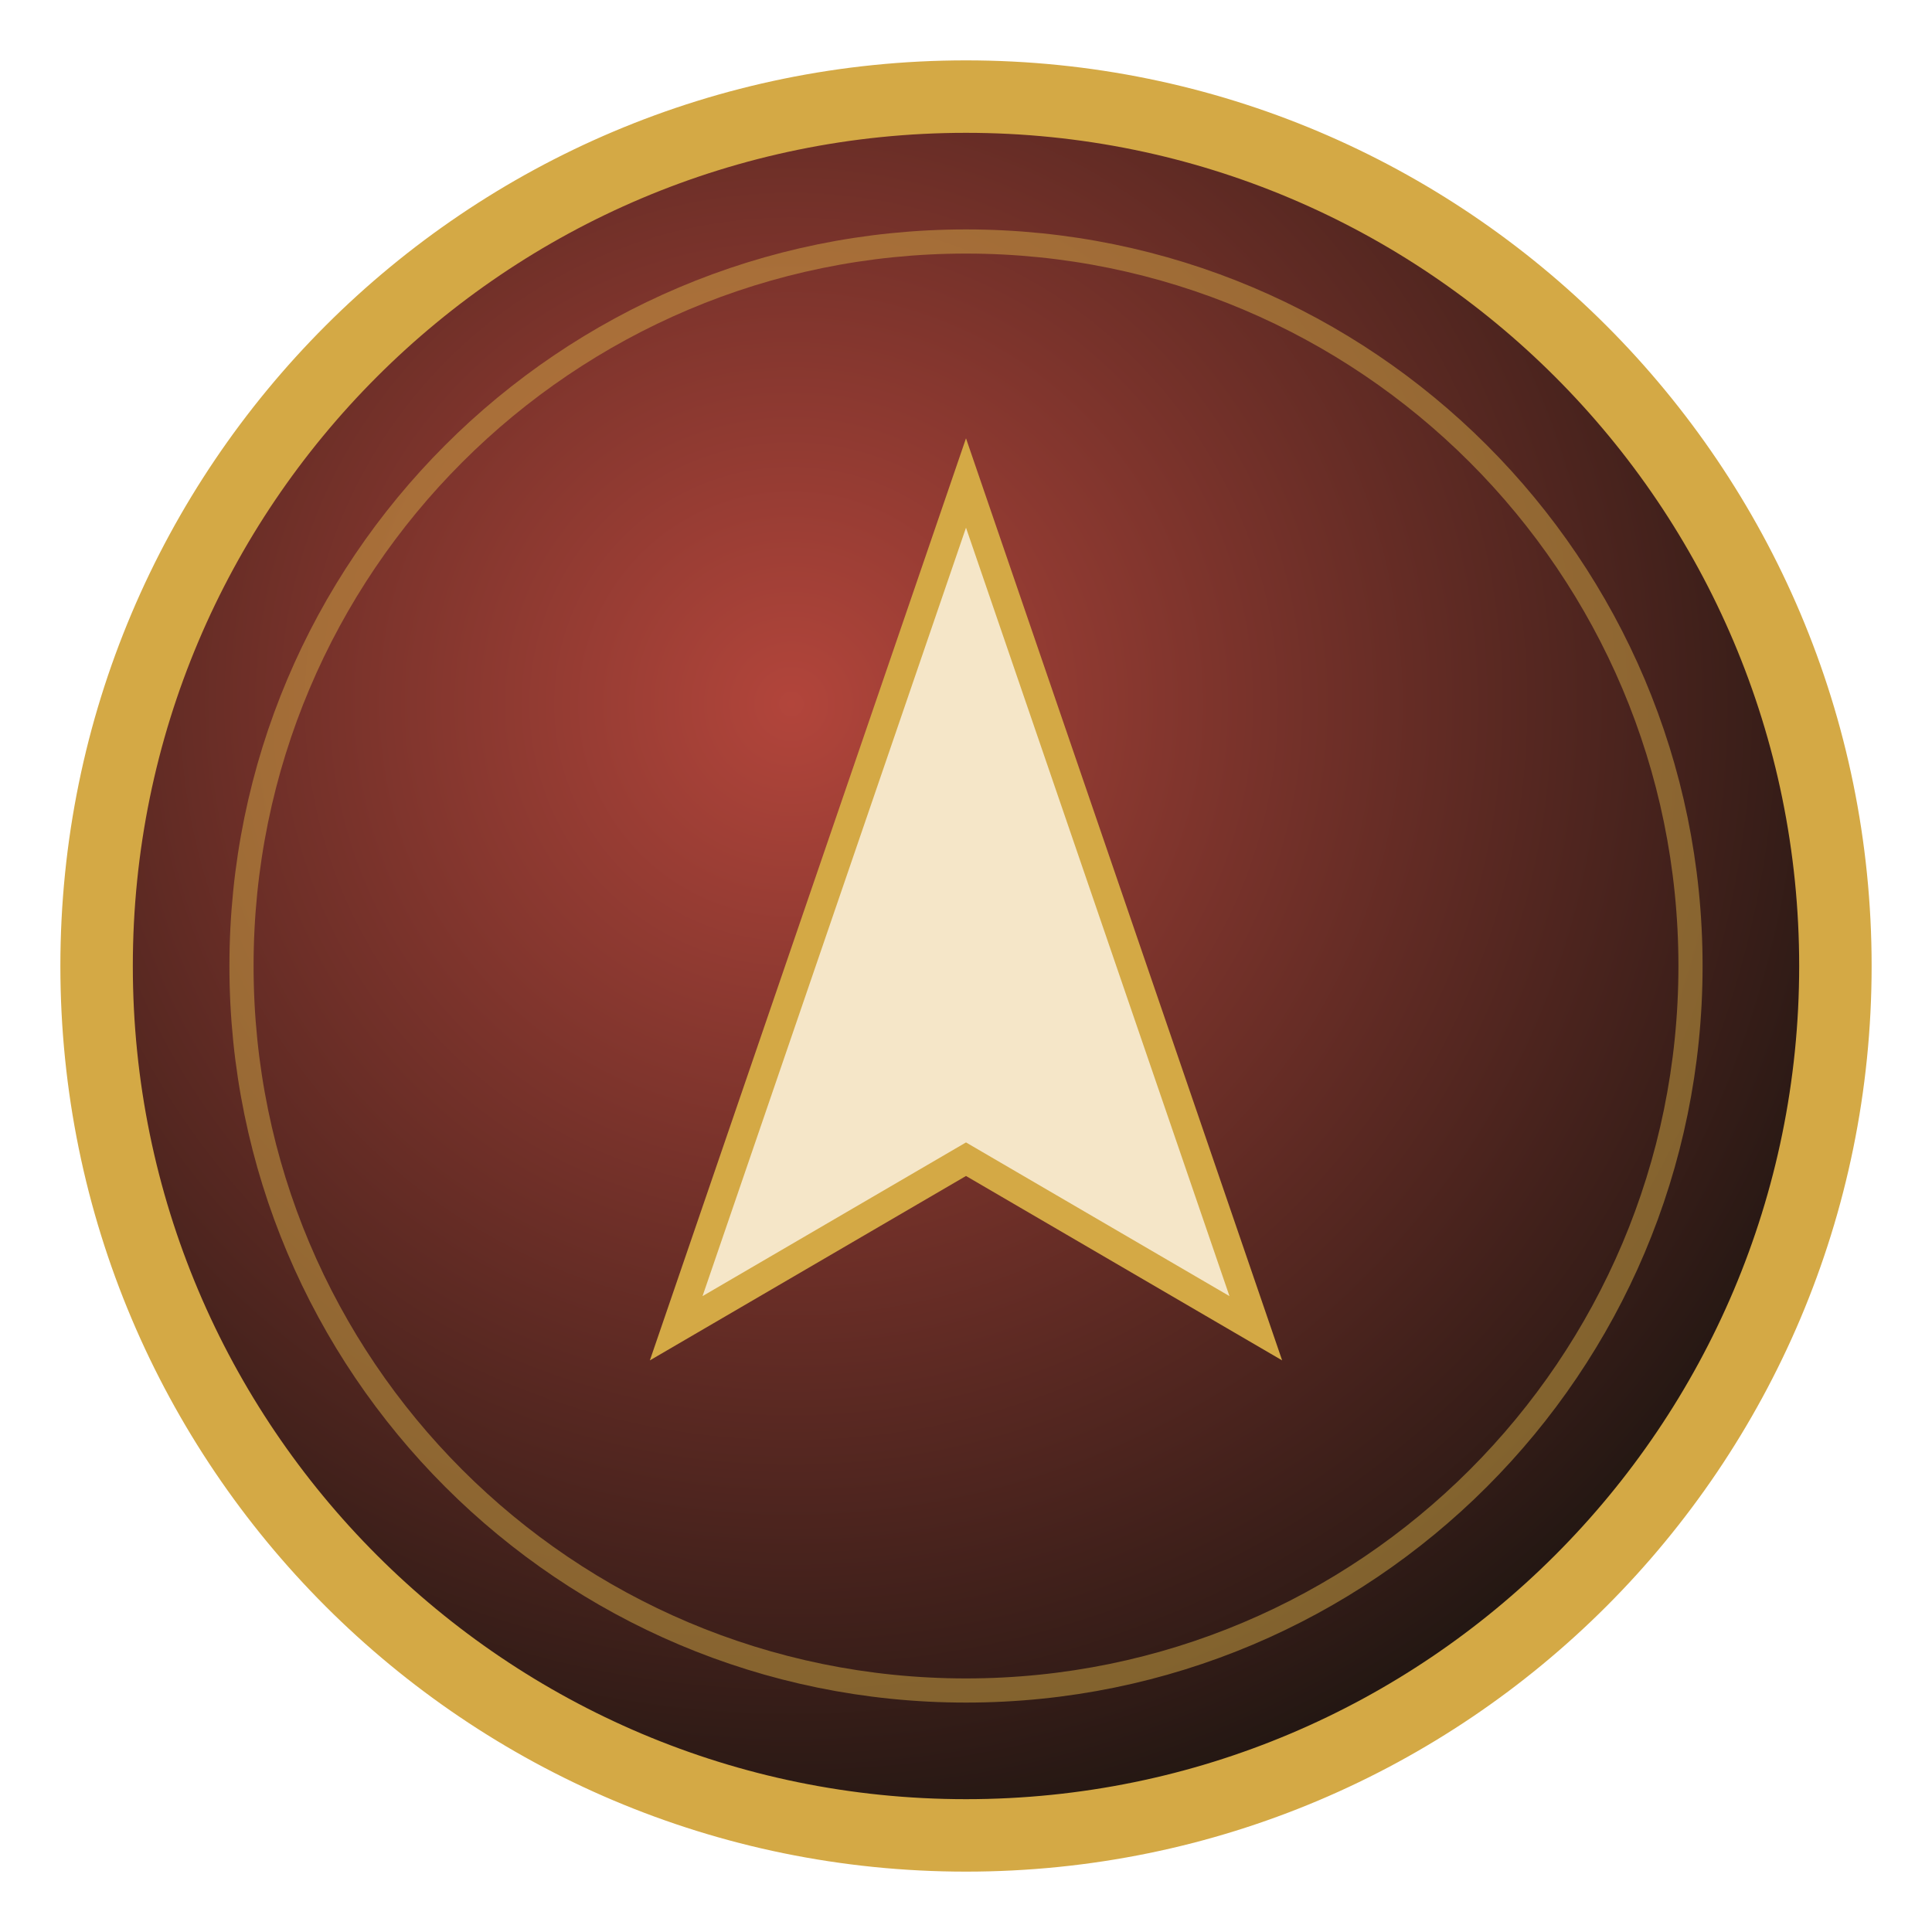
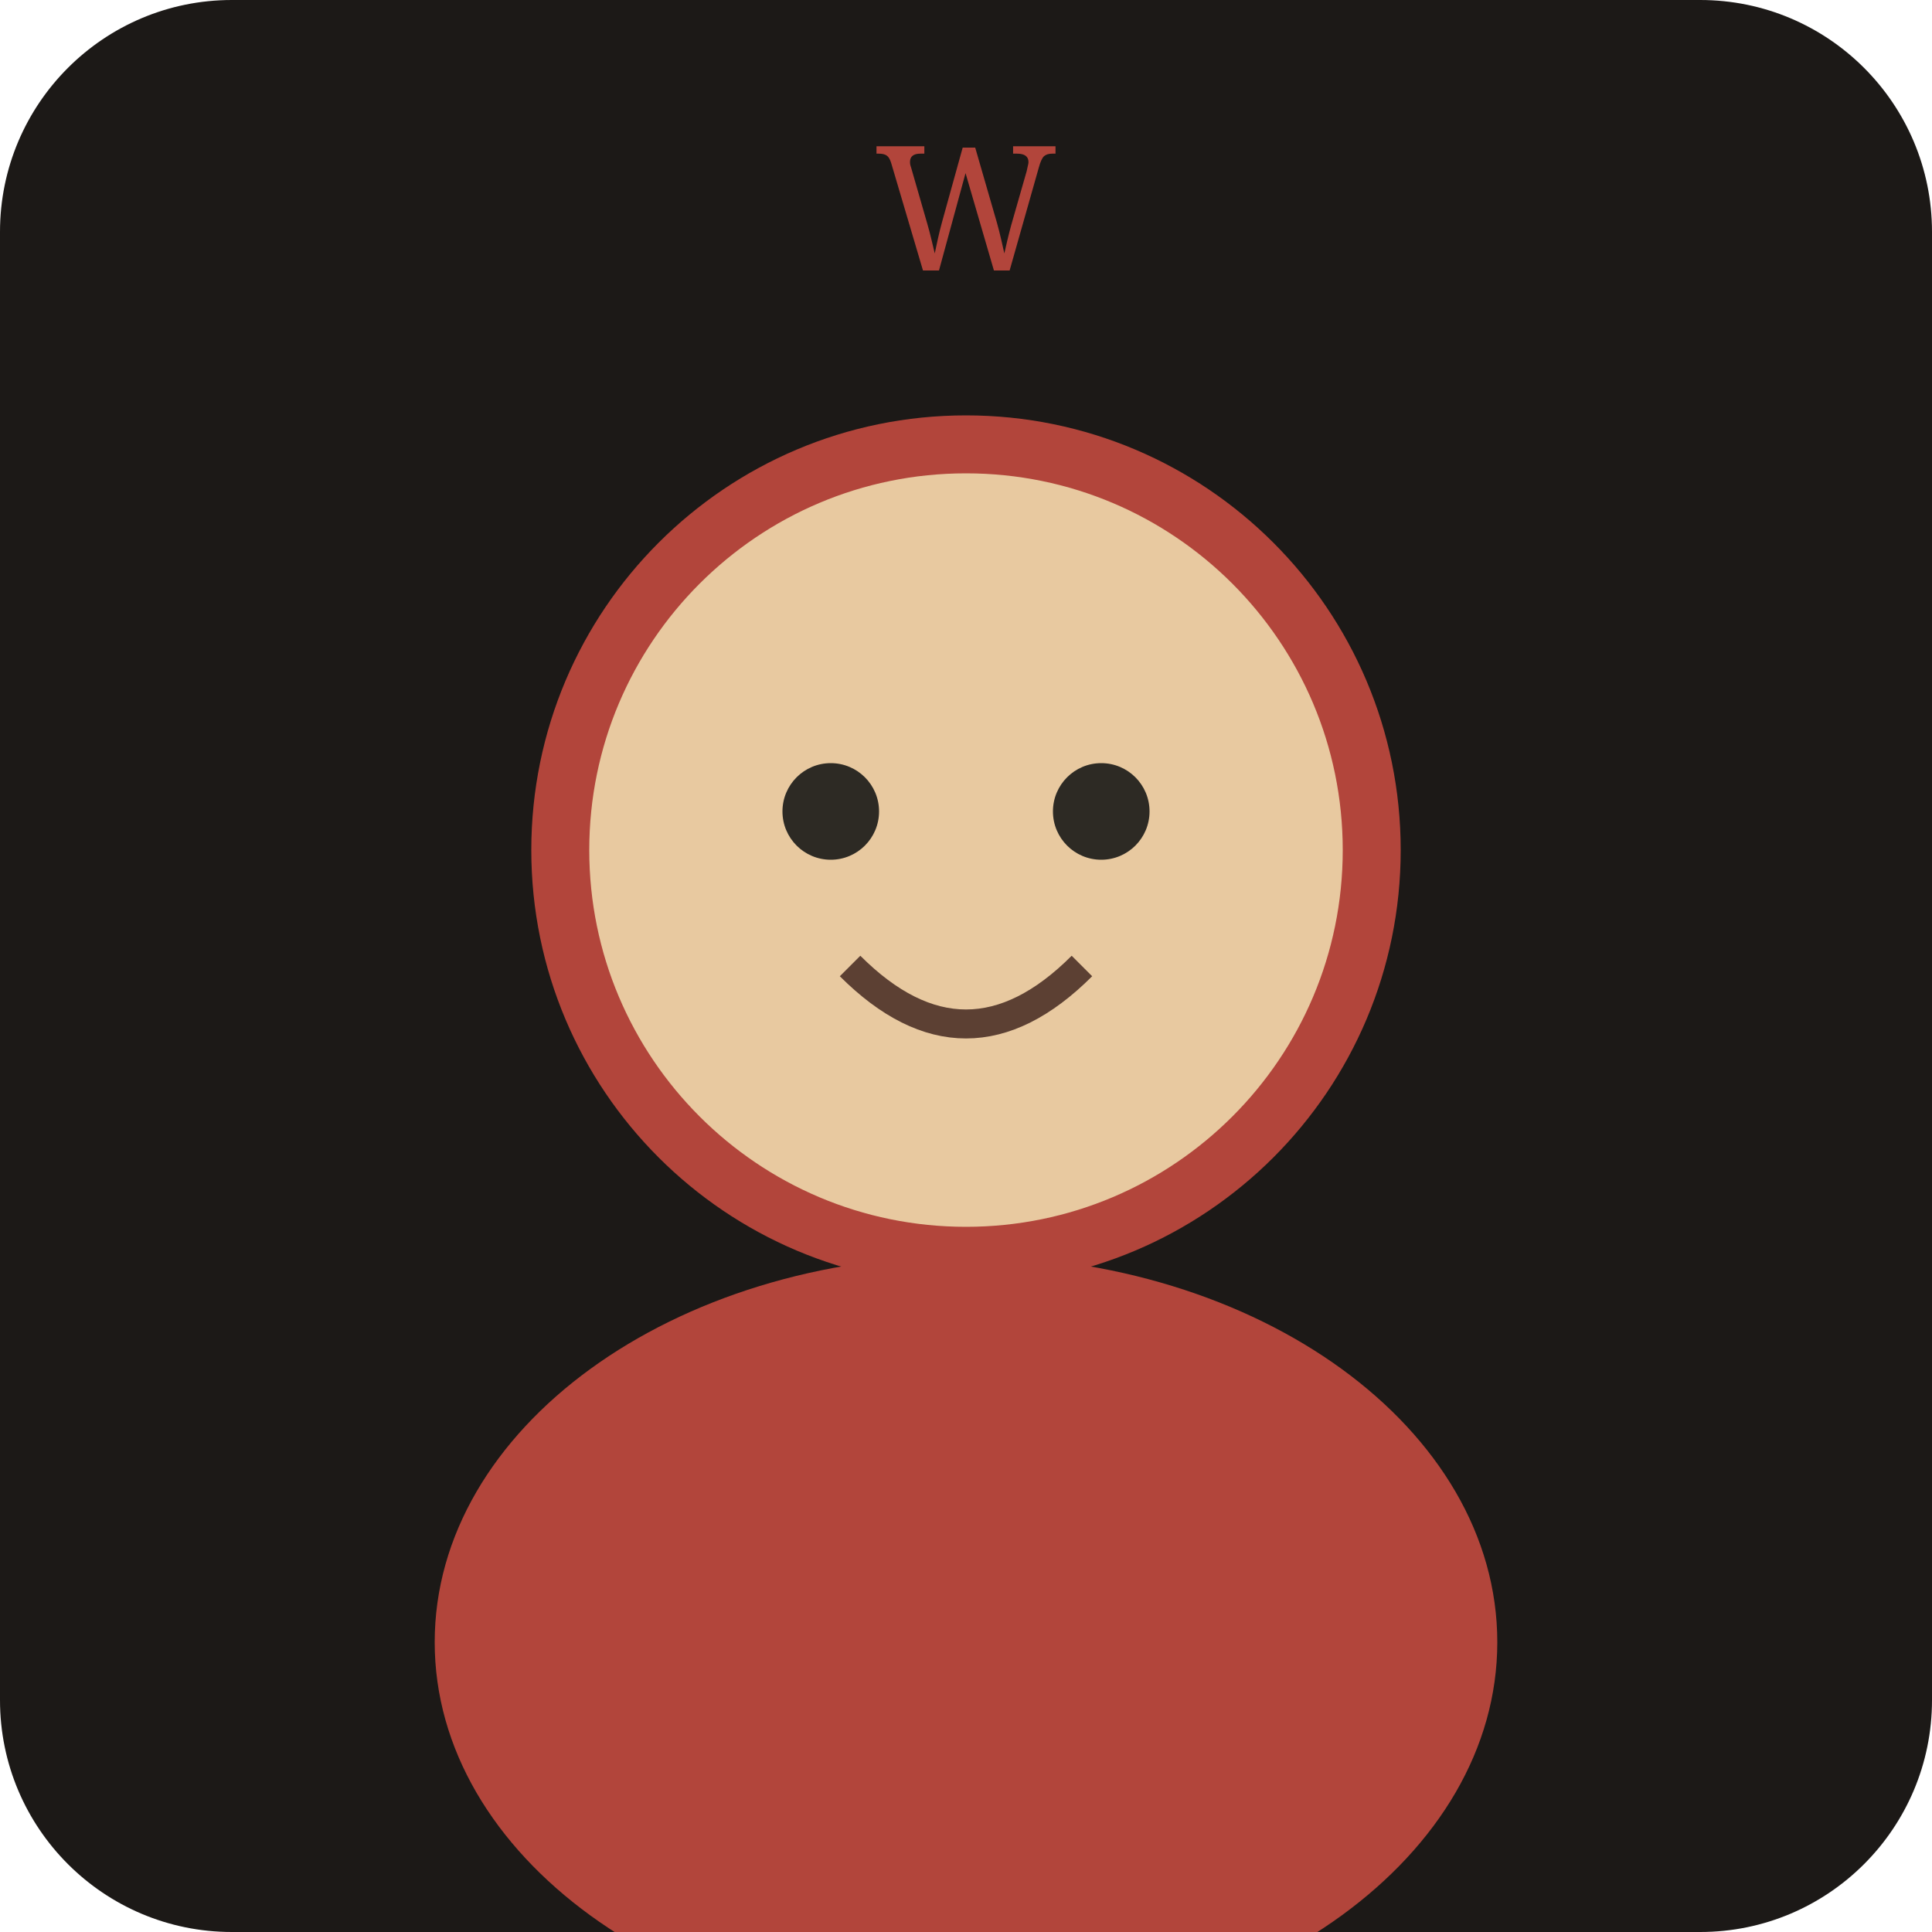
- <svg xmlns="http://www.w3.org/2000/svg" viewBox="0 0 80 80" role="img" aria-label="guerreiro">
-   <defs>
-     <radialGradient id="g" cx="40%" cy="35%" r="70%">
-       <stop offset="0%" stop-color="#B2453B" />
-       <stop offset="100%" stop-color="#1a1410" />
-     </radialGradient>
-   </defs>
-   <circle cx="40" cy="40" r="36" fill="url(#g)" stroke="#D4A945" stroke-width="3" />
-   <circle cx="40" cy="40" r="30" fill="none" stroke="#D4A945" stroke-width="1" opacity="0.5" />
-   <path d="M40 20 L52 55 L40 48 L28 55 Z" fill="#F5E6C8" stroke="#D4A945" stroke-width="1.2" />
+ <svg xmlns="http://www.w3.org/2000/svg" viewBox="0 0 200 200">
+   <rect width="200" height="200" rx="24" fill="#1C1917" />
+   <circle cx="100" cy="88" r="42" fill="#E8C9A0" stroke="#B2453B" stroke-width="6" />
+   <ellipse cx="100" cy="170" rx="55" ry="40" fill="#B2453B" />
+   <circle cx="86" cy="84" r="5" fill="#2D2A24" />
+   <circle cx="114" cy="84" r="5" fill="#2D2A24" />
+   <path d="M88 100 Q100 112 112 100" stroke="#5C4033" stroke-width="3" fill="none" />
+   <text x="100" y="28" text-anchor="middle" font-family="Georgia" font-size="18" fill="#B2453B">W</text>
</svg>
